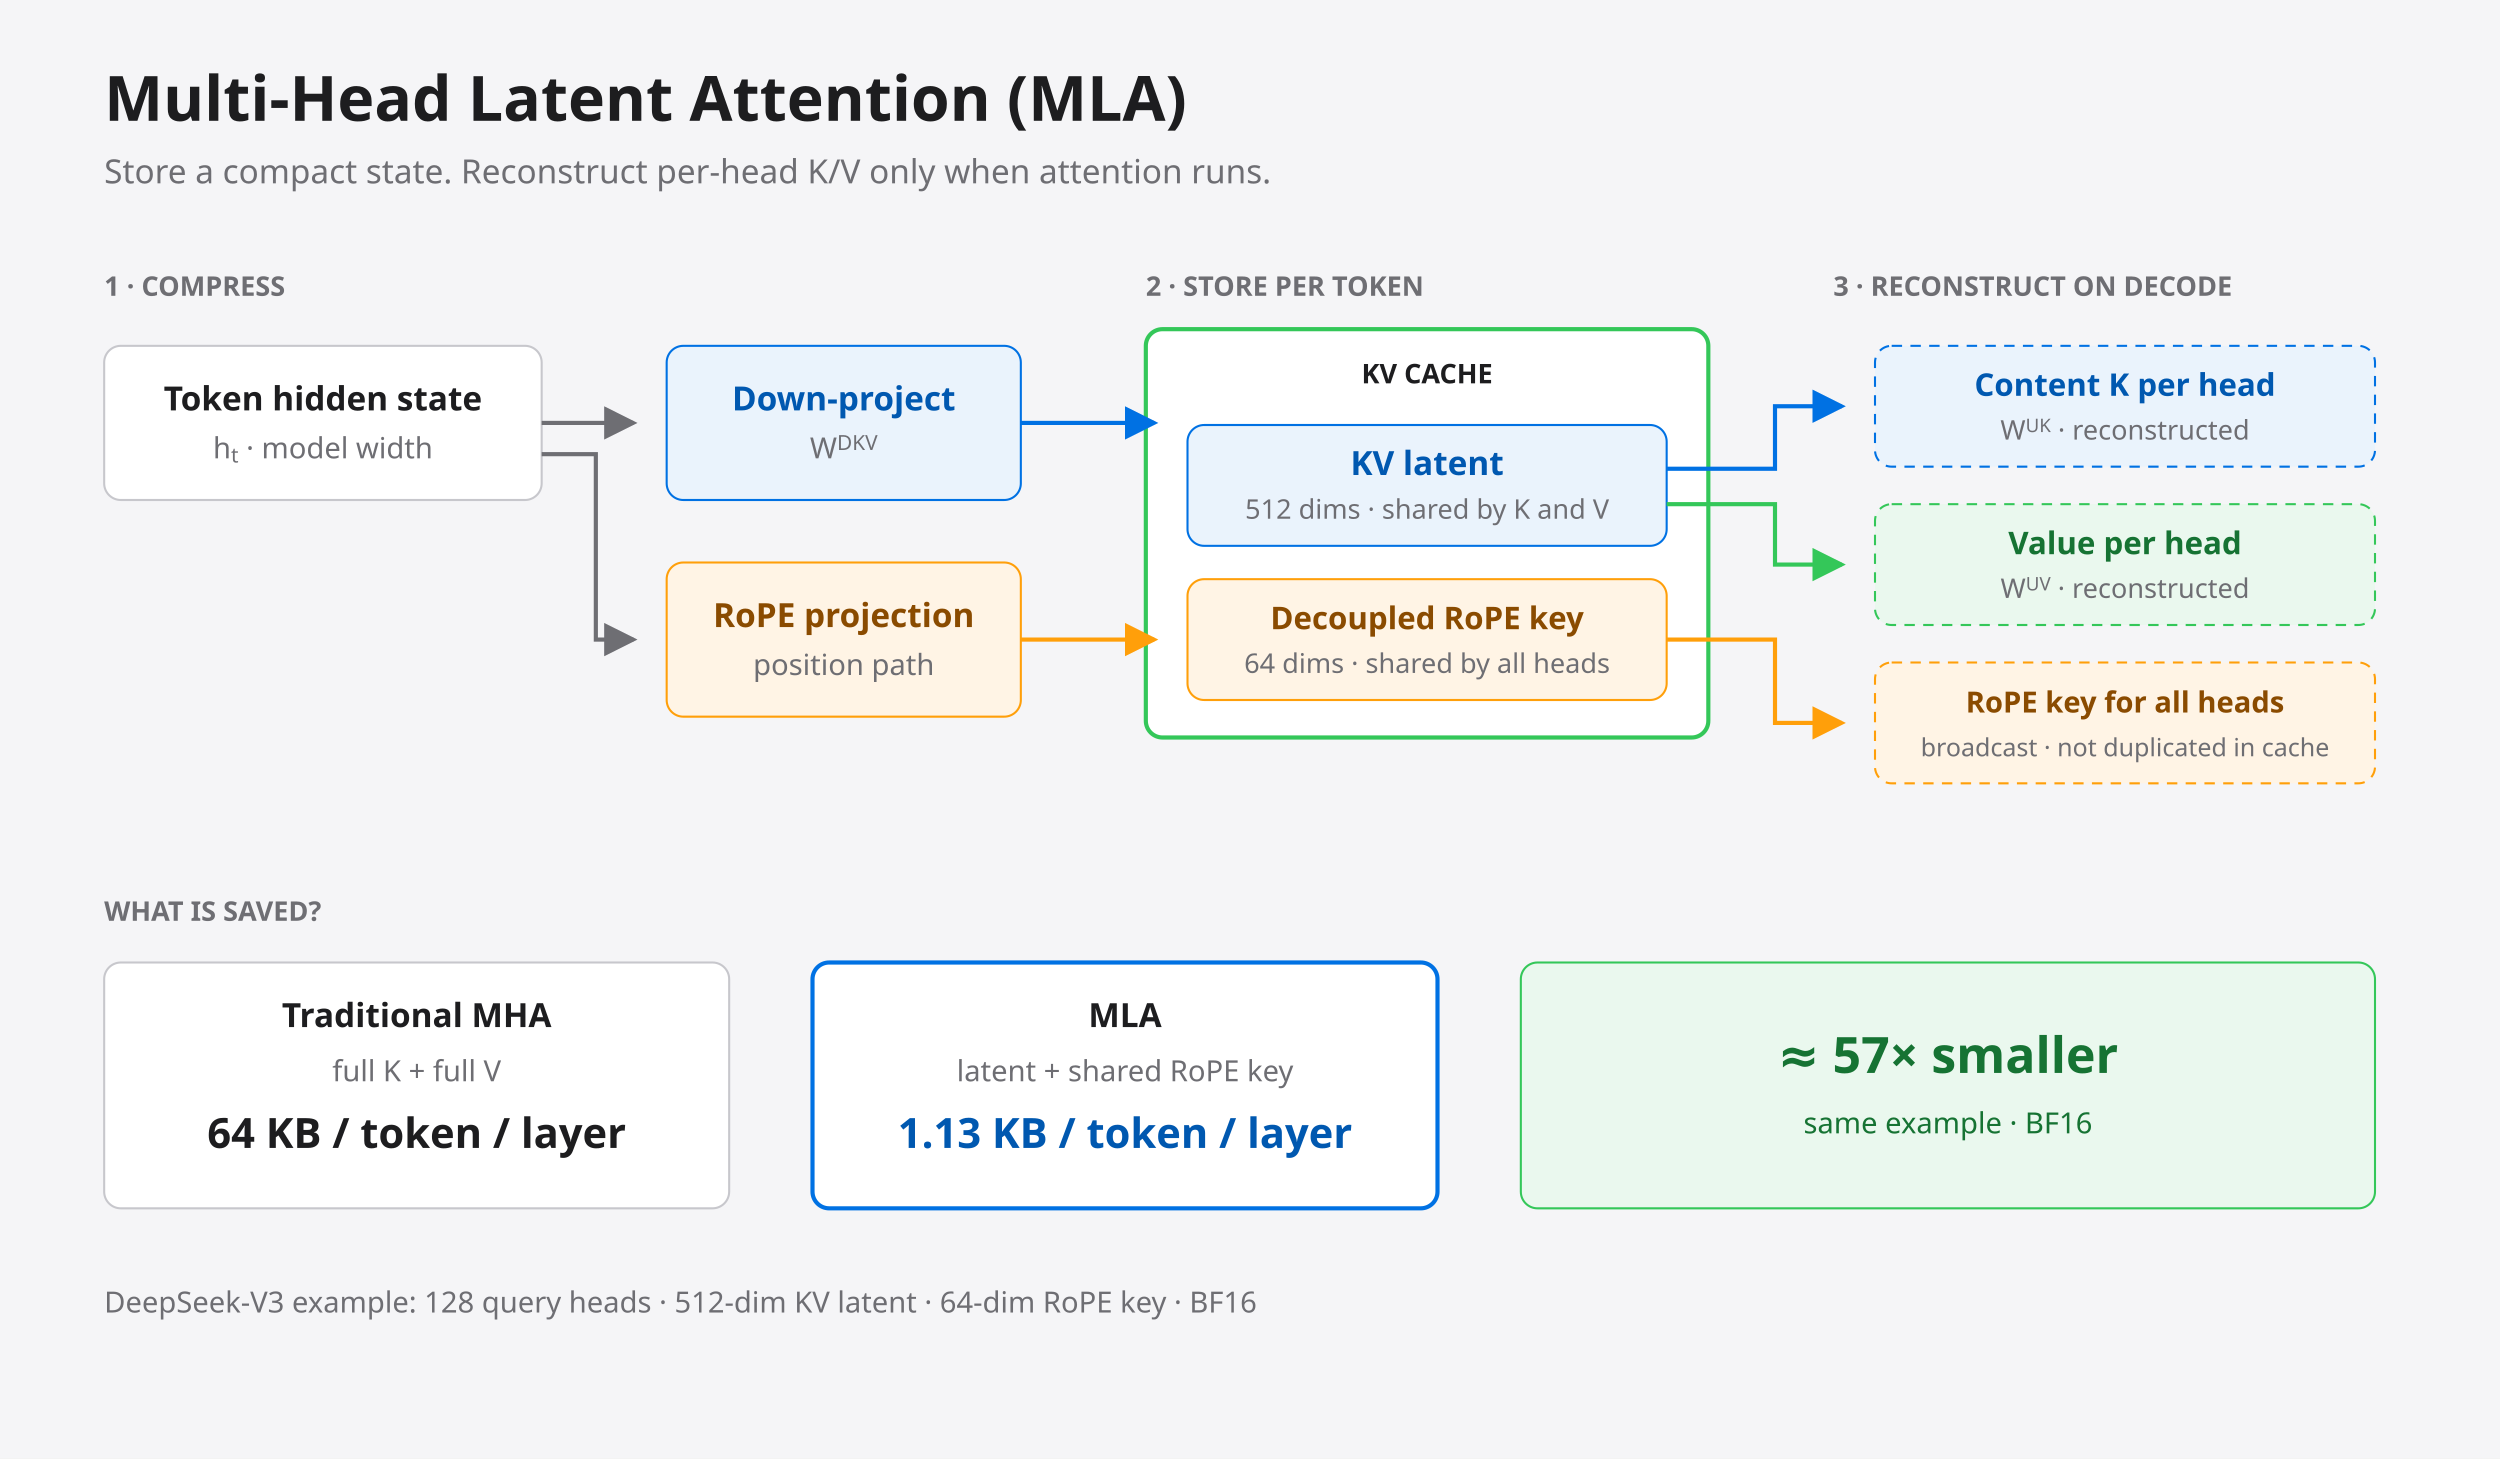
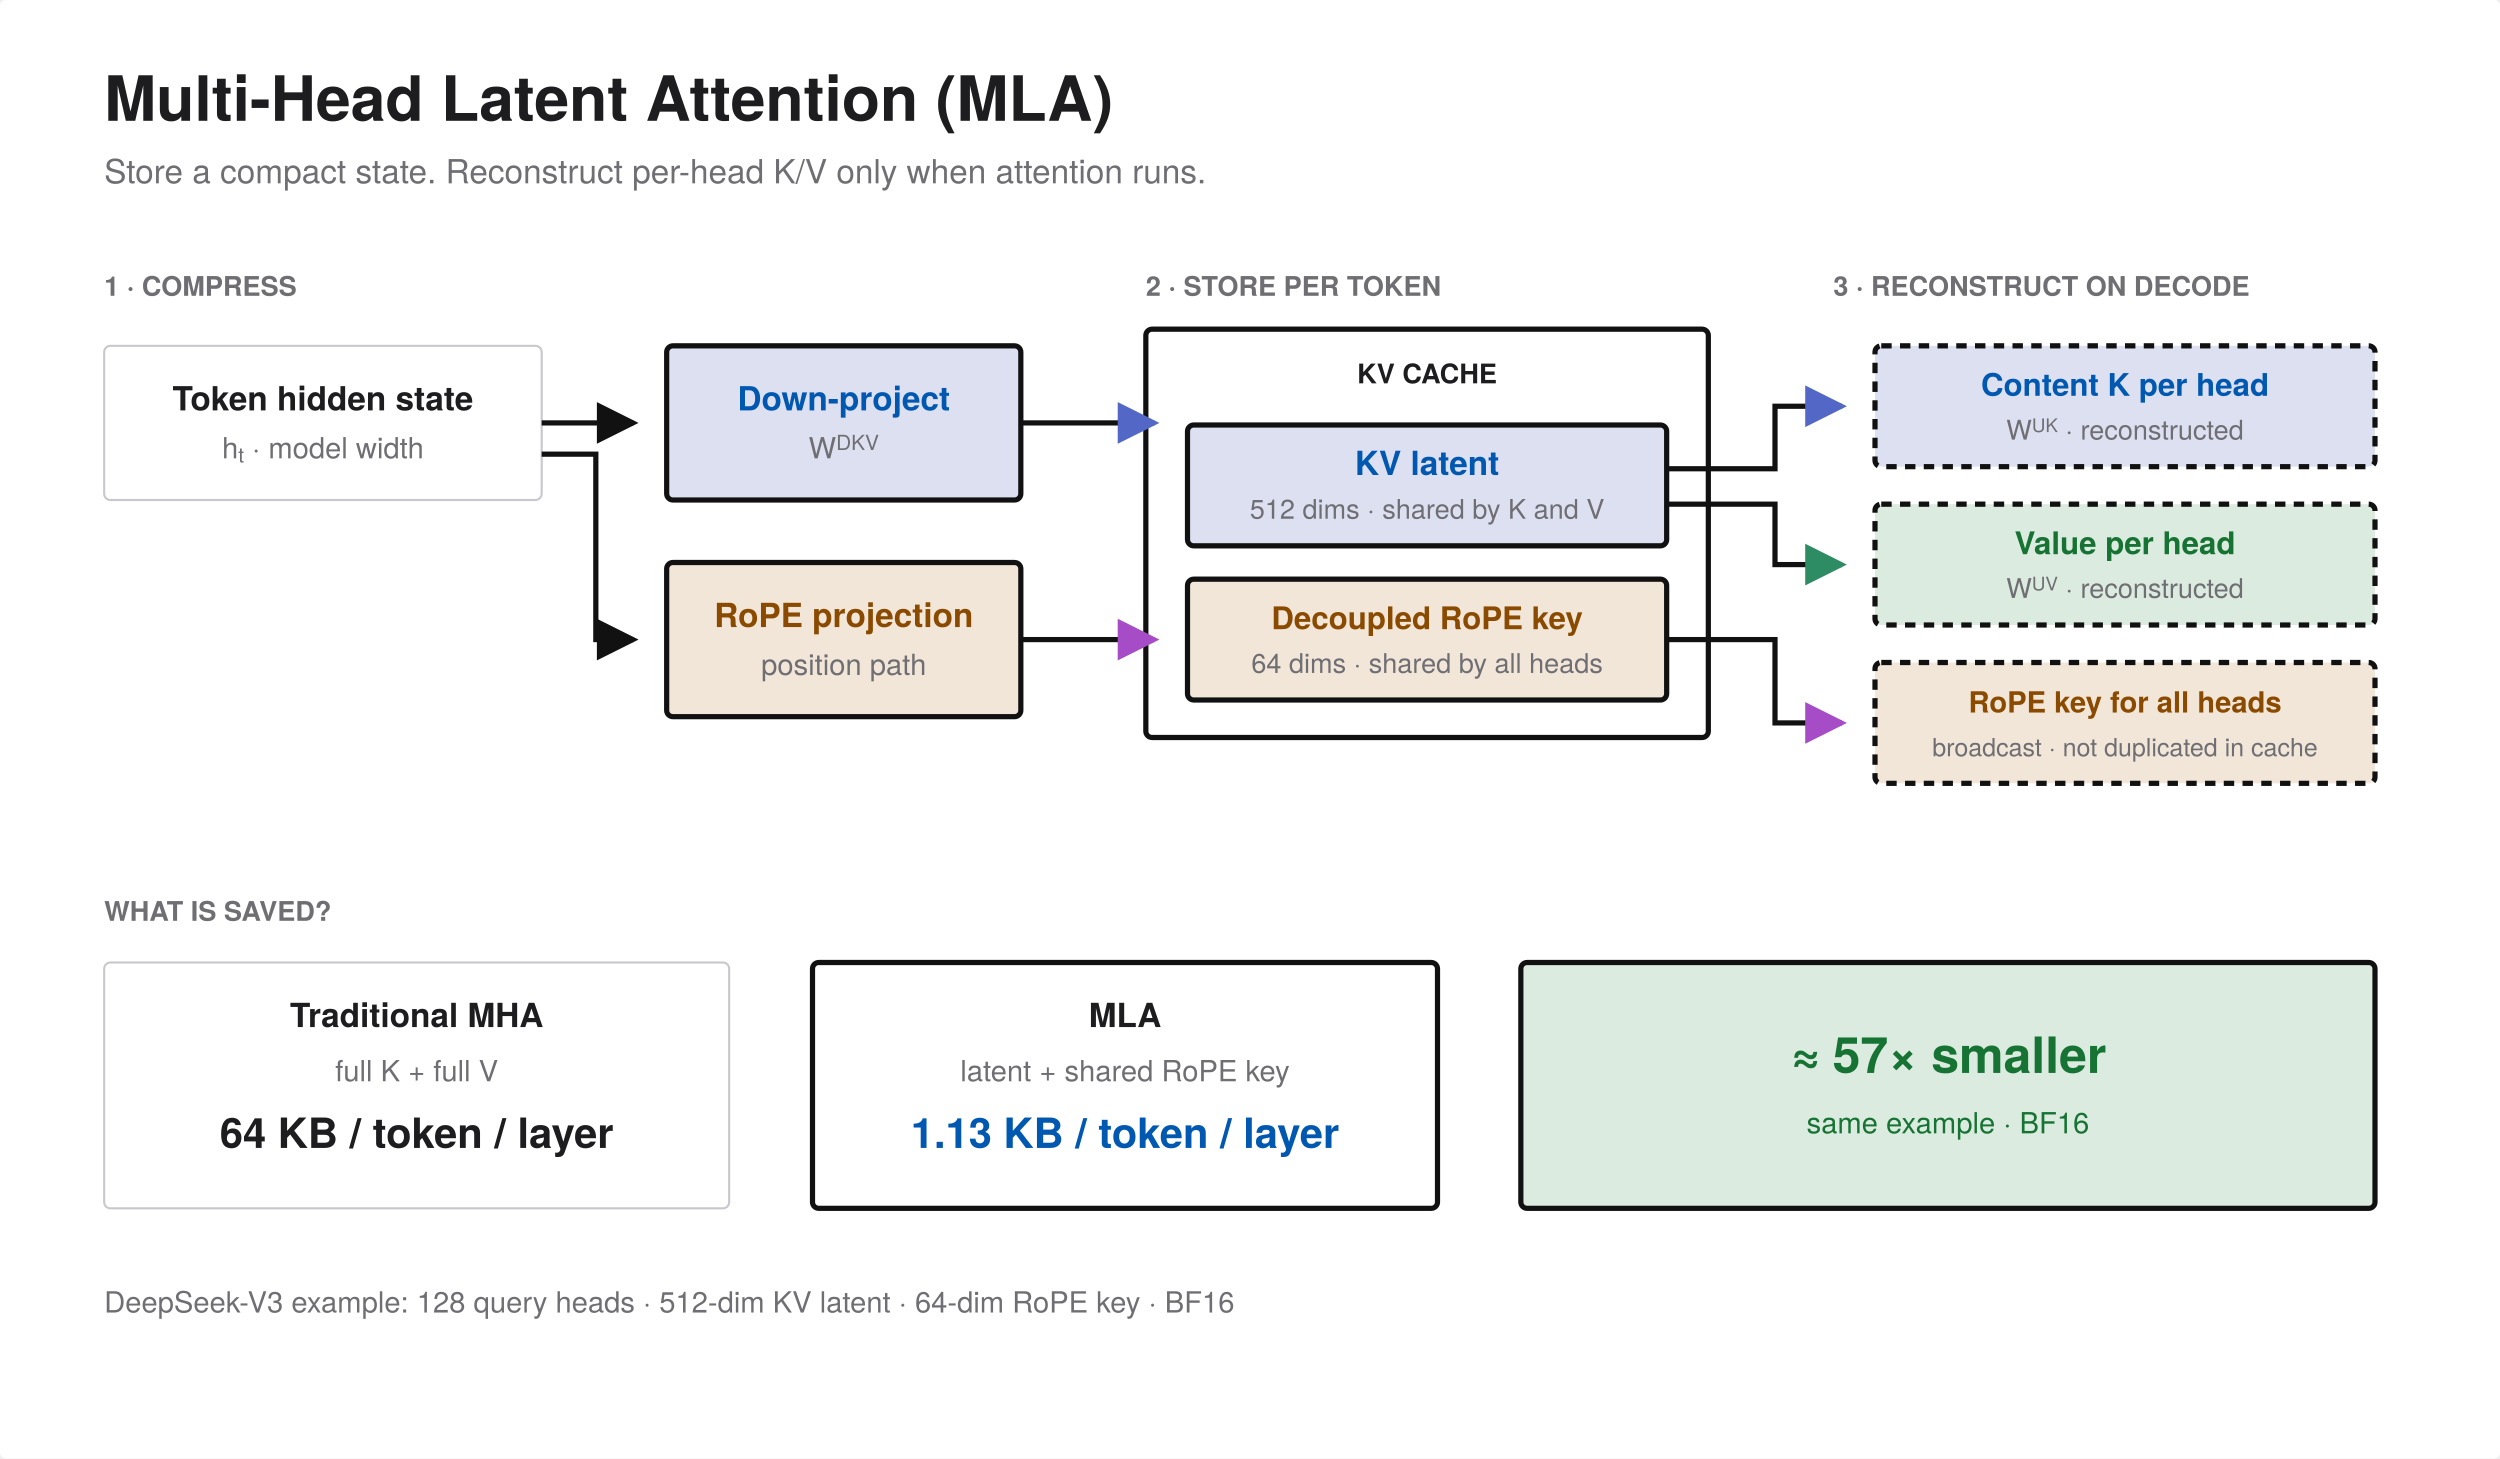
<svg xmlns="http://www.w3.org/2000/svg" width="1200" height="700" viewBox="0 0 1200 700" role="img" aria-labelledby="title desc">
  <defs>
    <marker id="arrow-gray" markerWidth="8" markerHeight="8" refX="7" refY="4" orient="auto">
      <path d="M0,0 L8,4 L0,8 Z" fill="#6E6E73" />
    </marker>
    <marker id="arrow-blue" markerWidth="8" markerHeight="8" refX="7" refY="4" orient="auto">
      <path d="M0,0 L8,4 L0,8 Z" fill="#0071E3" />
    </marker>
    <marker id="arrow-green" markerWidth="8" markerHeight="8" refX="7" refY="4" orient="auto">
      <path d="M0,0 L8,4 L0,8 Z" fill="#34C759" />
    </marker>
    <marker id="arrow-orange" markerWidth="8" markerHeight="8" refX="7" refY="4" orient="auto">
      <path d="M0,0 L8,4 L0,8 Z" fill="#FF9F0A" />
    </marker>
  </defs>
  <rect width="100%" height="100%" fill="#F5F5F7" />
  <rect width="1200" height="700" fill="#F5F5F7" />
  <g font-family="Avenir Next, Segoe UI, sans-serif">
    <text x="50" y="58" font-size="30" font-weight="700" fill="#1D1D1F">Multi-Head Latent Attention (MLA)</text>
    <text x="50" y="88" font-size="16" fill="#6E6E73">Store a compact state. Reconstruct per-head K/V only when attention runs.</text>
    <text x="50" y="142" font-size="13" font-weight="700" fill="#6E6E73">1 · COMPRESS</text>
    <rect x="50" y="166" width="210" height="74" rx="8" fill="#FFFFFF" stroke="#C7C7CC" />
    <text x="155" y="197" text-anchor="middle" font-size="16" font-weight="700" fill="#1D1D1F">Token hidden state</text>
    <text x="155" y="220" text-anchor="middle" font-size="14" fill="#6E6E73">h<tspan baseline-shift="sub" font-size="10">t</tspan> · model width</text>
    <rect x="320" y="166" width="170" height="74" rx="8" fill="#EAF3FC" stroke="#0071E3" />
    <text x="405" y="197" text-anchor="middle" font-size="16" font-weight="700" fill="#0058B0">Down-project</text>
    <text x="405" y="220" text-anchor="middle" font-size="14" fill="#6E6E73">W<tspan baseline-shift="super" font-size="10">DKV</tspan>
    </text>
    <rect x="320" y="270" width="170" height="74" rx="8" fill="#FFF4E5" stroke="#FF9F0A" />
    <text x="405" y="301" text-anchor="middle" font-size="16" font-weight="700" fill="#8A4B00">RoPE projection</text>
    <text x="405" y="324" text-anchor="middle" font-size="14" fill="#6E6E73">position path</text>
    <path d="M260 203 H304" fill="none" stroke="#6E6E73" stroke-width="2" marker-end="url(#arrow-gray)" />
    <path d="M260 218 H286 V307 H304" fill="none" stroke="#6E6E73" stroke-width="2" marker-end="url(#arrow-gray)" />
    <text x="550" y="142" font-size="13" font-weight="700" fill="#6E6E73">2 · STORE PER TOKEN</text>
    <rect x="550" y="158" width="270" height="196" rx="8" fill="#FFFFFF" stroke="#34C759" stroke-width="2" />
    <text x="685" y="184" text-anchor="middle" font-size="13" font-weight="700" fill="#1D1D1F">KV CACHE</text>
    <rect x="570" y="204" width="230" height="58" rx="8" fill="#EAF3FC" stroke="#0071E3" />
    <text x="685" y="228" text-anchor="middle" font-size="16" font-weight="700" fill="#0058B0">KV latent</text>
    <text x="685" y="249" text-anchor="middle" font-size="13" fill="#6E6E73">512 dims · shared by K and V</text>
    <rect x="570" y="278" width="230" height="58" rx="8" fill="#FFF4E5" stroke="#FF9F0A" />
    <text x="685" y="302" text-anchor="middle" font-size="15" font-weight="700" fill="#8A4B00">Decoupled RoPE key</text>
    <text x="685" y="323" text-anchor="middle" font-size="13" fill="#6E6E73">64 dims · shared by all heads</text>
    <path d="M490 203 H554" fill="none" stroke="#0071E3" stroke-width="2" marker-end="url(#arrow-blue)" />
    <path d="M490 307 H554" fill="none" stroke="#FF9F0A" stroke-width="2" marker-end="url(#arrow-orange)" />
    <text x="880" y="142" font-size="13" font-weight="700" fill="#6E6E73">3 · RECONSTRUCT ON DECODE</text>
    <rect x="900" y="166" width="240" height="58" rx="8" fill="#EAF3FC" stroke="#0071E3" stroke-dasharray="5 4" />
    <text x="1020" y="190" text-anchor="middle" font-size="15" font-weight="700" fill="#0058B0">Content K per head</text>
    <text x="1020" y="211" text-anchor="middle" font-size="13" fill="#6E6E73">W<tspan baseline-shift="super" font-size="9">UK</tspan> · reconstructed</text>
    <rect x="900" y="242" width="240" height="58" rx="8" fill="#EAF8EE" stroke="#34C759" stroke-dasharray="5 4" />
    <text x="1020" y="266" text-anchor="middle" font-size="15" font-weight="700" fill="#167333">Value per head</text>
    <text x="1020" y="287" text-anchor="middle" font-size="13" fill="#6E6E73">W<tspan baseline-shift="super" font-size="9">UV</tspan> · reconstructed</text>
    <rect x="900" y="318" width="240" height="58" rx="8" fill="#FFF4E5" stroke="#FF9F0A" stroke-dasharray="5 4" />
    <text x="1020" y="342" text-anchor="middle" font-size="14" font-weight="700" fill="#8A4B00">RoPE key for all heads</text>
    <text x="1020" y="363" text-anchor="middle" font-size="12" fill="#6E6E73">broadcast · not duplicated in cache</text>
    <path d="M800 225 H852 V195 H884" fill="none" stroke="#0071E3" stroke-width="2" marker-end="url(#arrow-blue)" />
    <path d="M800 242 H852 V271 H884" fill="none" stroke="#34C759" stroke-width="2" marker-end="url(#arrow-green)" />
    <path d="M800 307 H852 V347 H884" fill="none" stroke="#FF9F0A" stroke-width="2" marker-end="url(#arrow-orange)" />
    <text x="50" y="442" font-size="13" font-weight="700" fill="#6E6E73">WHAT IS SAVED?</text>
    <rect x="50" y="462" width="300" height="118" rx="8" fill="#FFFFFF" stroke="#C7C7CC" />
    <text x="200" y="493" text-anchor="middle" font-size="16" font-weight="700" fill="#1D1D1F">Traditional MHA</text>
    <text x="200" y="519" text-anchor="middle" font-size="14" fill="#6E6E73">full K + full V</text>
    <text x="200" y="551" text-anchor="middle" font-size="20" font-weight="700" fill="#1D1D1F">64 KB / token / layer</text>
    <rect x="390" y="462" width="300" height="118" rx="8" fill="#FFFFFF" stroke="#0071E3" stroke-width="2" />
    <text x="540" y="493" text-anchor="middle" font-size="16" font-weight="700" fill="#1D1D1F">MLA</text>
    <text x="540" y="519" text-anchor="middle" font-size="14" fill="#6E6E73">latent + shared RoPE key</text>
    <text x="540" y="551" text-anchor="middle" font-size="20" font-weight="700" fill="#0058B0">1.13 KB / token / layer</text>
    <rect x="730" y="462" width="410" height="118" rx="8" fill="#EAF8EE" stroke="#34C759" />
    <text x="935" y="515" text-anchor="middle" font-size="24" font-weight="700" fill="#167333">≈ 57× smaller</text>
    <text x="935" y="544" text-anchor="middle" font-size="14" fill="#167333">same example · BF16</text>
    <text x="50" y="630" font-size="14" fill="#6E6E73">DeepSeek-V3 example: 128 query heads · 512-dim KV latent · 64-dim RoPE key · BF16</text>
  </g>
+   <style id="editorial-diagram-style">
+     text { font-family: Helvetica Neue, Segoe UI, sans-serif; letter-spacing: 0; }
+     text[font-weight="700"] { font-weight: 800; }
+     rect { rx: 3px; }
+     marker path { fill: #111111 !important; }
+     [fill="#F5F5F7" i] { fill: #FFFFFF !important; }
+     [fill="#0071E3" i] { fill: #5367C7 !important; }
+     [fill="#FF9F0A" i] { fill: #A64CC7 !important; }
+     [fill="#34C759" i] { fill: #2D8C64 !important; }
+     [fill="#EAF3FC" i], [fill="#DBEAFE" i] { fill: #DDE0F1 !important; }
+     [fill="#FFF4E5" i] { fill: #F2E6D8 !important; }
+     [fill="#EAF8EE" i], [fill="#DCFCE7" i] { fill: #DCEBDF !important; }
+     [stroke="#D2D2D7" i], [stroke="#6E6E73" i], [stroke="#0071E3" i], [stroke="#FF9F0A" i], [stroke="#34C759" i] { stroke: #111111 !important; stroke-width: 2.5 !important; }
+   </style>
</svg>
